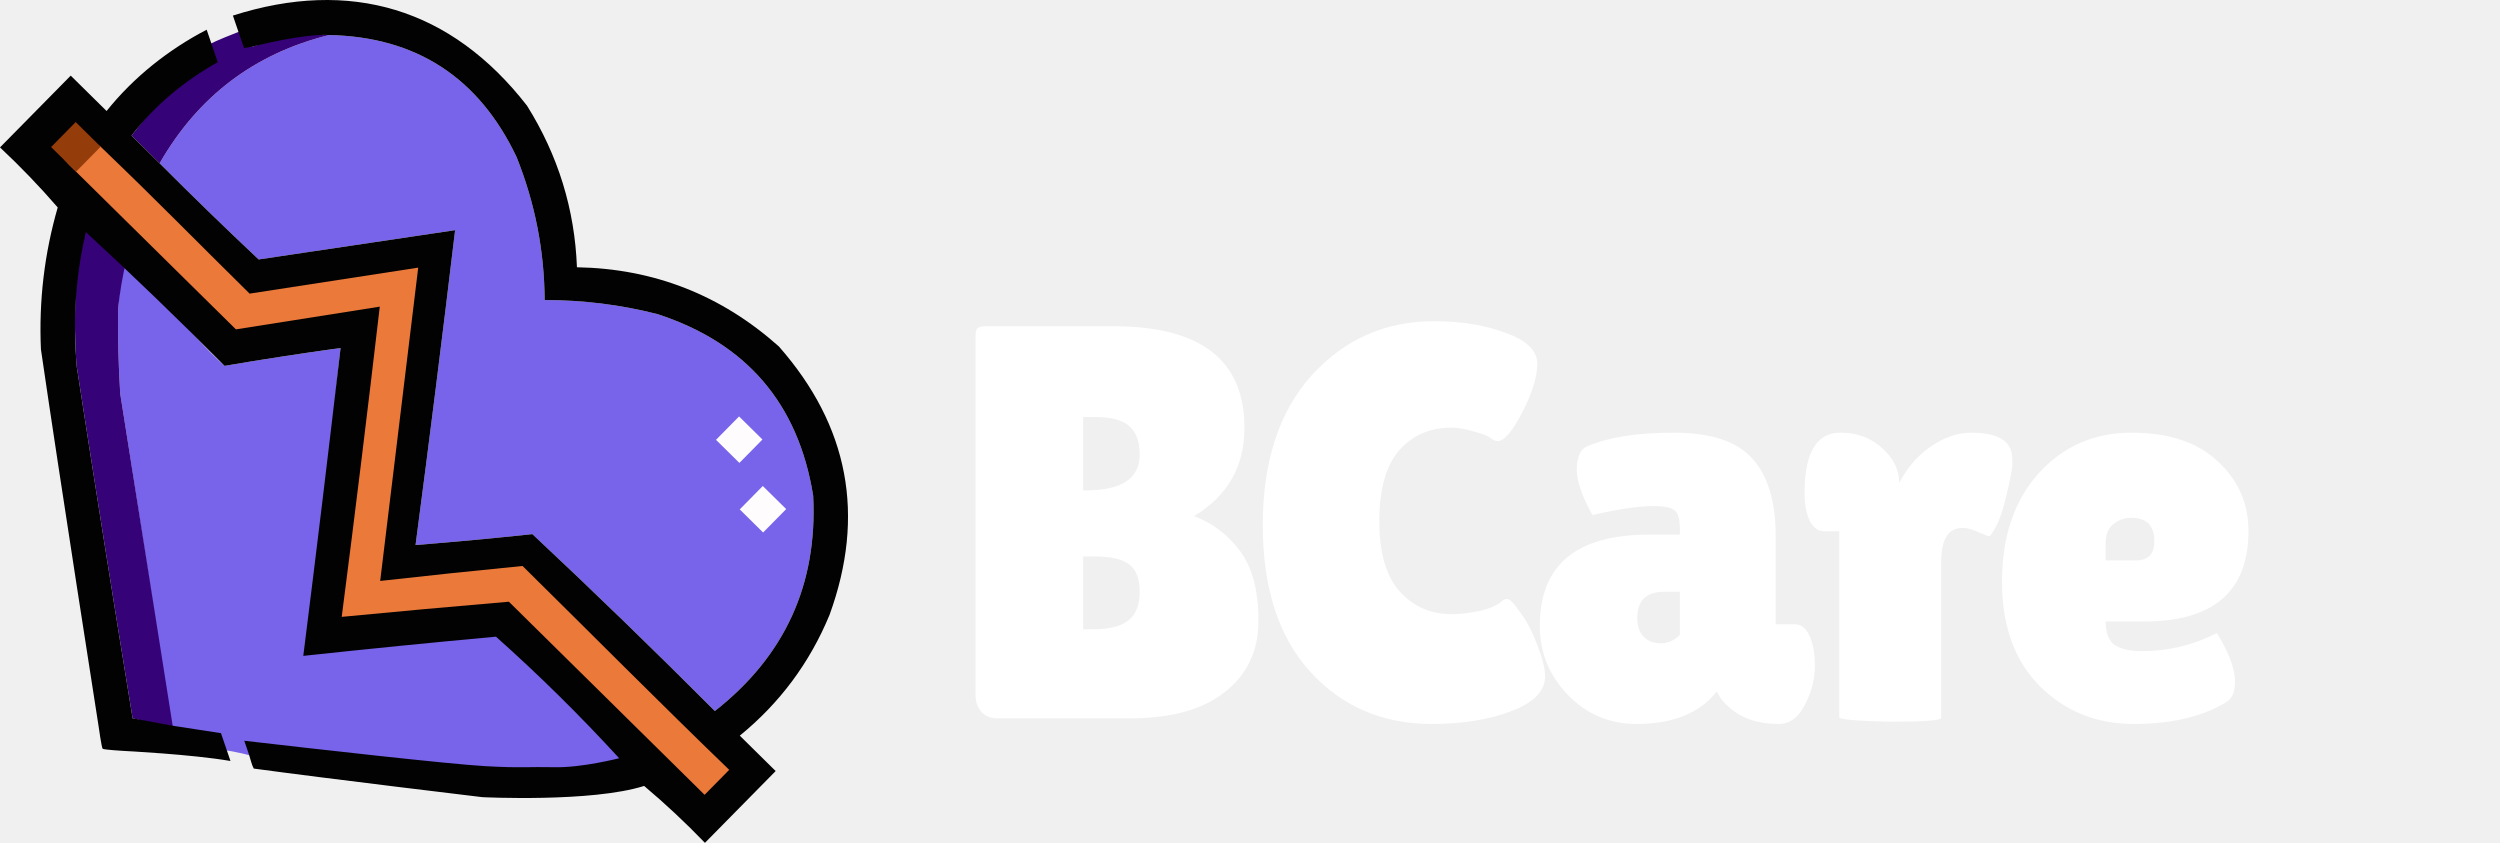
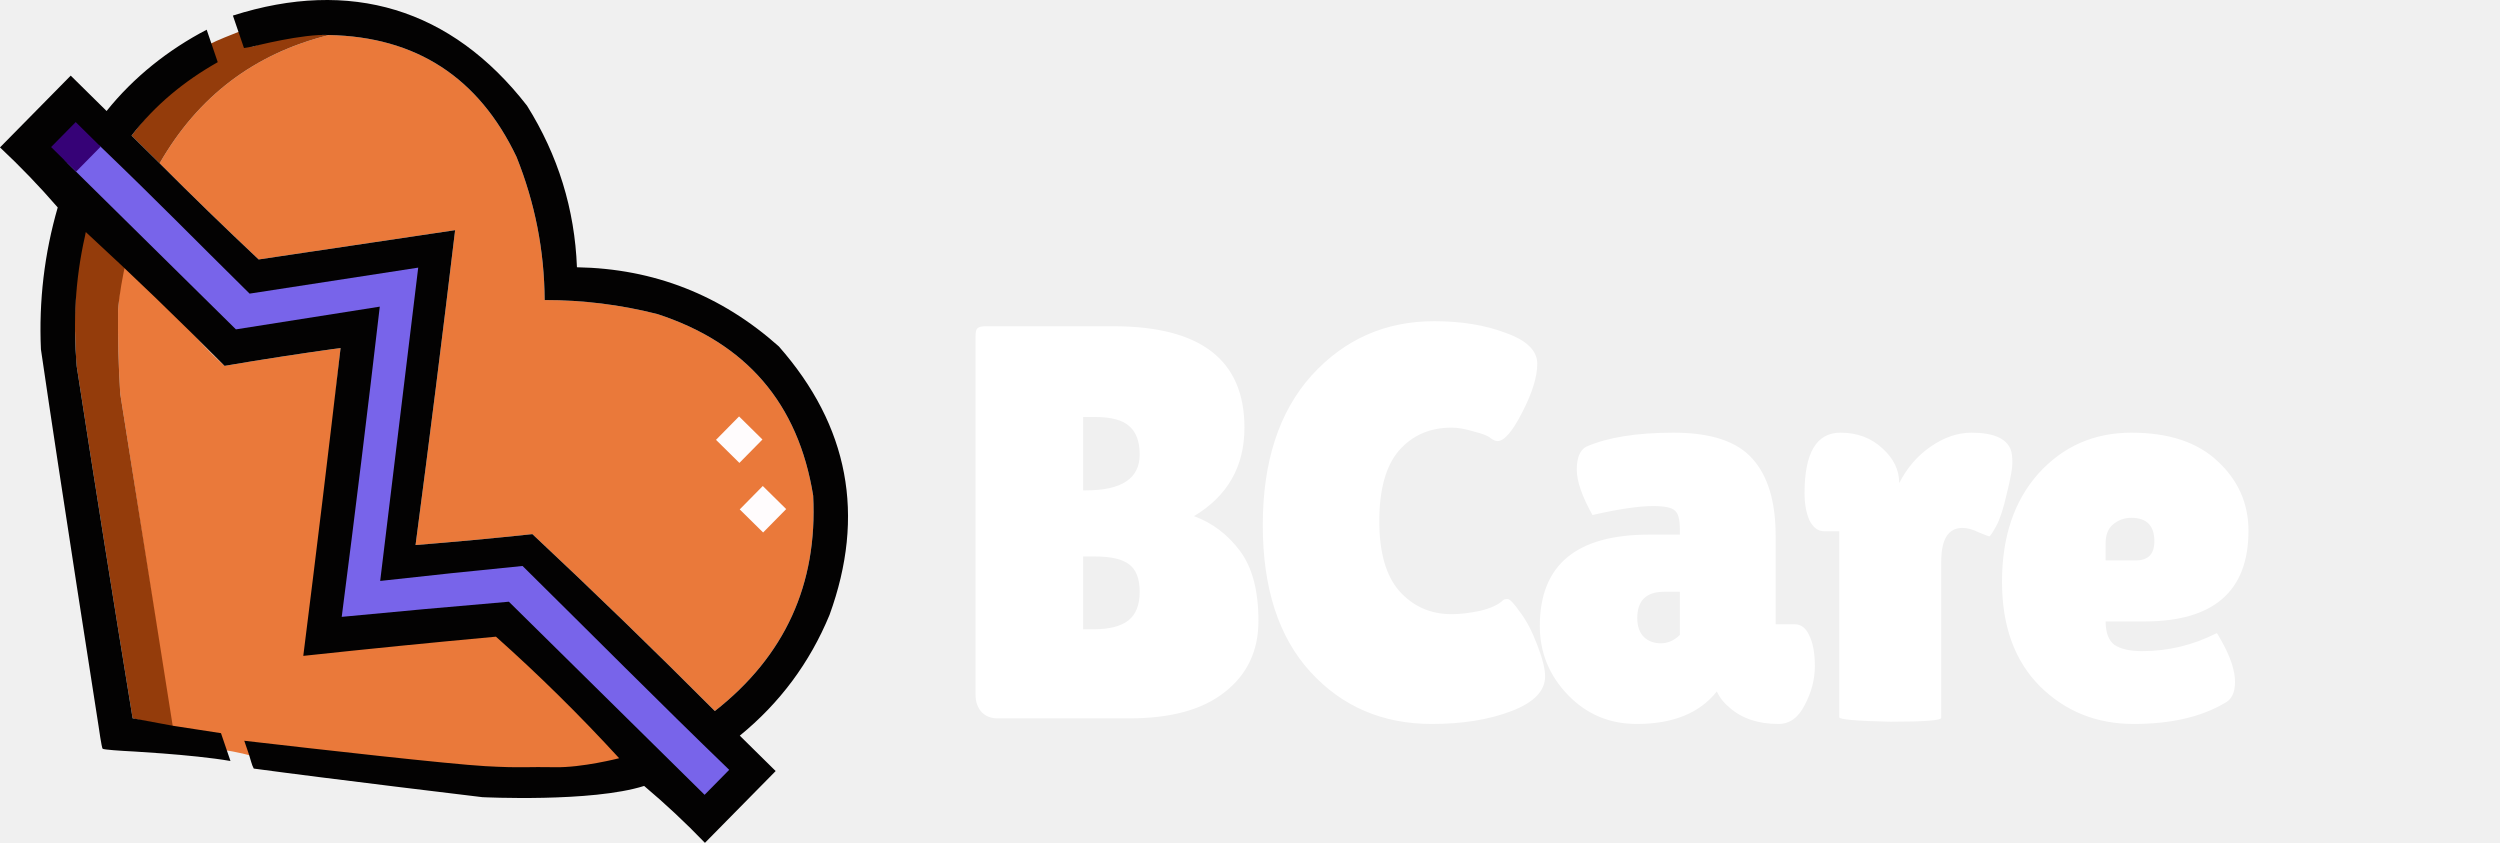
<svg xmlns="http://www.w3.org/2000/svg" width="964" height="325" viewBox="0 0 964 325" fill="none">
-   <path fill-rule="evenodd" clip-rule="evenodd" d="M61.55 62.976C76.367 37.124 98.145 20.635 126.883 13.508C160.491 14.206 184.588 29.869 199.175 60.498C206.288 78.227 209.903 96.626 210.019 115.696C224.713 115.687 239.157 117.476 253.35 121.063C287.763 132.203 307.835 155.565 313.565 191.145C315.291 225.319 302.65 252.997 275.642 274.179C252.583 251.036 229.132 228.297 205.289 205.962C190.297 207.564 175.279 208.966 160.234 210.168C165.572 169.732 170.658 129.26 175.491 88.753C150.238 92.519 124.986 96.285 99.734 100.051C86.81 87.895 74.082 75.537 61.55 62.976Z" fill="#7864EA" />
+   <path fill-rule="evenodd" clip-rule="evenodd" d="M61.55 62.976C76.367 37.124 98.145 20.635 126.883 13.508C160.491 14.206 184.588 29.869 199.175 60.498C206.288 78.227 209.903 96.626 210.019 115.696C224.713 115.687 239.157 117.476 253.35 121.063C287.763 132.203 307.835 155.565 313.565 191.145C315.291 225.319 302.65 252.997 275.642 274.179C252.583 251.036 229.132 228.297 205.289 205.962C190.297 207.564 175.279 208.966 160.234 210.168C165.572 169.732 170.658 129.26 175.491 88.753C150.238 92.519 124.986 96.285 99.734 100.051C86.81 87.895 74.082 75.537 61.55 62.976Z" fill="#EA793A" />
  <path fill-rule="evenodd" clip-rule="evenodd" d="M284.983 160.575C287.99 163.541 290.996 166.508 294.003 169.474C291.039 172.483 288.075 175.492 285.111 178.501C282.104 175.535 279.097 172.568 276.09 169.602C279.054 166.593 282.018 163.584 284.983 160.575Z" fill="#FFFCFD" />
-   <path fill-rule="evenodd" clip-rule="evenodd" d="M126.883 13.508C98.145 20.635 76.367 37.124 61.55 62.976C57.942 59.416 54.333 55.856 50.725 52.297C59.769 40.505 68.652 30.084 81.566 22.796C81.303 20.426 81.394 19.33 80.63 17.125C84.126 15.345 89.188 13.416 92.835 11.959C94.168 13.695 95.276 15.579 96.159 17.612C96.657 17.708 97.156 17.804 97.654 17.9C107.128 14.391 116.871 12.928 126.883 13.508Z" fill="#360277" />
-   <path fill-rule="evenodd" clip-rule="evenodd" d="M294.131 187.4C297.138 190.366 300.145 193.333 303.152 196.299C300.188 199.308 297.224 202.317 294.259 205.326C291.252 202.36 288.245 199.394 285.239 196.427C288.203 193.418 291.167 190.409 294.131 187.4Z" fill="#FFFCFD" />
-   <path fill-rule="evenodd" clip-rule="evenodd" d="M193.001 241.306C208.937 256.634 229.491 277.9 244.432 293.823C227.912 297.831 203.344 299.899 186.245 298.721C157.299 294.324 132.798 291.91 103.766 288.554C103.912 290.953 101.819 290.47 100.51 292.462C97.02 291.289 90.142 289.645 86.454 289.276C86.232 287.169 84.239 286.785 84.031 284.512C77.232 283.354 73.455 283.979 66.702 282.844C59.942 240.389 53.145 194.325 46.36 151.823C45.685 141.108 45.41 130.353 45.532 119.56C45.911 114.347 46.732 103.884 48.072 98.926C60.609 111.687 73.474 129.322 86.591 141.078C101.439 138.541 116.351 136.244 131.327 134.185C126.729 173.754 125.493 209.716 120.505 249.294C145.267 246.629 168.236 243.576 193.001 241.306Z" fill="#7864EA" />
-   <path fill-rule="evenodd" clip-rule="evenodd" d="M48.682 100.714C47.342 105.672 45.911 114.347 45.532 119.56C45.41 130.353 45.685 141.108 46.36 151.823C53.145 194.325 59.925 237.999 66.685 280.454C61.503 280.084 56.314 278.129 51.134 276.979C43.745 231.748 36.555 186.484 29.564 141.187C28.142 124.095 28.977 101.58 32.745 84.993C38.034 89.033 43.954 95.663 48.682 100.714Z" fill="#360277" />
-   <path fill-rule="evenodd" clip-rule="evenodd" d="M96.021 291C95.411 289.212 94.801 287.423 94.191 285.635C123.223 288.99 173.079 294.632 187.117 295.428C201.156 296.224 203.54 295.61 213.992 295.834C224.443 296.058 238.749 292.37 238.749 292.37C223.602 275.851 207.766 260.228 191.239 245.502C166.474 247.772 141.71 250.24 116.947 252.905C121.936 213.326 126.729 173.754 131.327 134.185C116.351 136.244 101.439 138.541 86.591 141.078C69.143 123.471 51.305 106.269 33.076 89.472L32.788 90.968C29.02 107.556 28.142 124.095 29.564 141.187C36.555 186.484 43.745 231.748 51.134 276.979C66.681 279.856 66.681 279.856 66.681 279.856L85.213 282.711C85.213 282.711 87.043 288.076 87.652 289.865C88.262 291.653 88.262 291.653 88.872 293.441C74.056 290.865 47.641 289.553 47.641 289.553C47.641 289.553 39.975 289.11 39.574 288.714C39.173 288.319 38.019 280.061 38.019 280.061C38.019 280.061 23.205 185.641 15.783 134.712C14.947 116.061 17.106 97.819 22.26 79.988C15.245 71.883 7.825 64.168 0 56.842C9.09 47.615 18.181 38.387 27.271 29.159C31.882 33.708 36.492 38.256 41.103 42.805C51.505 29.778 64.965 19.125 79.694 11.455C80.914 15.032 80.907 15.013 81.524 16.82C82.743 20.397 83.353 22.185 83.963 23.974C71.049 31.262 59.769 40.505 50.725 52.297C54.333 55.856 57.942 59.416 61.55 62.976C74.082 75.537 86.81 87.895 99.734 100.051C124.986 96.285 150.238 92.519 175.491 88.753C170.658 129.26 165.572 169.732 160.234 210.168C175.279 208.966 190.297 207.564 205.289 205.962C229.132 228.297 252.583 251.036 275.642 274.179C302.65 252.997 315.291 225.319 313.565 191.145C307.835 155.565 287.763 132.203 253.35 121.063C239.157 117.476 224.713 115.687 210.019 115.696C209.903 96.626 206.288 78.227 199.175 60.498C184.588 29.869 160.491 14.206 126.883 13.508C116.871 12.928 97.654 17.9 97.654 17.9L94.076 18.523C94.076 18.523 92.615 14.241 91.636 11.37C91.026 9.582 90.416 7.793 89.806 6.005C134.998 -8.425 173.995 3.149 203.214 40.75C215.2 59.894 221.618 80.664 222.469 103.058C252.121 103.577 278.071 113.749 300.316 133.575C327.304 164.234 333.821 198.747 319.865 237.113C312.247 255.543 300.713 271.063 285.264 283.672C289.875 288.22 294.485 292.768 299.096 297.317C290.006 306.544 280.915 315.773 271.825 325C264.394 317.275 256.578 309.961 248.379 303.058C228.11 309.483 186.008 307.388 186.008 307.388C186.008 307.388 127.139 300.339 97.85 296.365C97.046 294.943 96.63 292.788 96.021 291Z" fill="#030202" />
-   <path fill-rule="evenodd" clip-rule="evenodd" d="M24.516 61.448C27.523 64.414 25.113 61.443 28.12 64.41C30.887 61.601 32.171 60.298 34.938 57.489C32.541 56.311 37.309 55.082 38.813 56.565C61.661 78.512 73.392 90.678 96.245 113.222C117.917 109.88 139.59 106.538 161.262 103.196C156.374 143.467 151.487 183.739 146.599 224.01C164.88 221.96 183.179 220.036 201.495 218.239C227.956 244.343 254.12 270.748 281.178 296.847C277.917 300.157 274.854 303.267 271.692 306.476C246.434 281.559 221.477 256.938 196.219 232.021C174.719 233.841 153.236 235.787 131.769 237.86C136.912 198.022 141.803 158.149 146.441 118.242C127.95 121.162 109.459 124.084 90.969 127.004C66.913 103.273 48.571 85.178 24.516 61.448Z" fill="#EA793A" />
-   <path fill-rule="evenodd" clip-rule="evenodd" d="M29.191 47.073C32.398 50.237 35.605 53.401 38.813 56.565C35.651 59.775 32.489 62.984 29.327 66.194C26.12 63.03 22.912 59.866 19.705 56.702C22.867 53.492 26.028 50.282 29.191 47.073Z" fill="#953C0B" />
+   <path fill-rule="evenodd" clip-rule="evenodd" d="M126.883 13.508C98.145 20.635 76.367 37.124 61.55 62.976C57.942 59.416 54.333 55.856 50.725 52.297C59.769 40.505 68.652 30.084 81.566 22.796C81.303 20.426 81.394 19.33 80.63 17.125C84.126 15.345 89.188 13.416 92.835 11.959C94.168 13.695 95.276 15.579 96.159 17.612C96.657 17.708 97.156 17.804 97.654 17.9C107.128 14.391 116.871 12.928 126.883 13.508Z" fill="#943C0B" />
+   <path fill-rule="evenodd" clip-rule="evenodd" d="M294.131 187.4C297.138 190.366 300.145 193.333 303.152 196.299C300.188 199.308 297.224 202.317 294.259 205.326C291.252 202.36 288.245 199.393 285.239 196.427C288.203 193.418 291.167 190.409 294.131 187.4Z" fill="#FFFCFD" />
+   <path fill-rule="evenodd" clip-rule="evenodd" d="M193.001 241.306C208.937 256.634 229.491 277.9 244.432 293.823C227.912 297.831 203.344 299.899 186.245 298.721C157.298 294.324 132.798 291.91 103.766 288.554C103.912 290.953 101.819 290.47 100.51 292.462C97.02 291.289 90.142 289.645 86.454 289.276C86.232 287.169 84.239 286.785 84.031 284.512C77.232 283.354 73.455 283.979 66.702 282.844C59.942 240.389 53.145 194.325 46.36 151.823C45.685 141.108 45.41 130.353 45.532 119.56C45.911 114.347 46.732 103.884 48.072 98.926C60.609 111.687 73.474 129.322 86.591 141.078C101.439 138.541 116.351 136.244 131.327 134.185C126.729 173.754 125.493 209.716 120.505 249.294C145.267 246.629 168.236 243.576 193.001 241.306Z" fill="#EA793A" />
+   <path fill-rule="evenodd" clip-rule="evenodd" d="M48.682 100.714C47.342 105.672 45.911 114.347 45.532 119.56C45.41 130.353 45.685 141.108 46.36 151.823C53.145 194.325 59.925 237.999 66.685 280.454C61.503 280.084 56.314 278.129 51.134 276.979C43.745 231.748 36.555 186.484 29.564 141.187C28.142 124.095 28.977 101.58 32.745 84.993C38.034 89.033 43.954 95.663 48.682 100.714Z" fill="#943C0B" />
+   <path fill-rule="evenodd" clip-rule="evenodd" d="M96.021 291C95.411 289.212 94.801 287.423 94.191 285.635C123.223 288.99 173.079 294.632 187.117 295.428C201.156 296.224 203.54 295.61 213.992 295.834C224.443 296.058 238.749 292.37 238.749 292.37C223.602 275.851 207.766 260.228 191.239 245.502C166.474 247.772 141.71 250.24 116.947 252.905C121.936 213.326 126.729 173.754 131.327 134.185C116.351 136.244 101.439 138.541 86.591 141.078C69.143 123.471 51.305 106.269 33.076 89.472L32.788 90.968C29.02 107.556 28.142 124.095 29.564 141.187C36.555 186.484 43.745 231.748 51.134 276.979C66.681 279.856 66.681 279.856 66.681 279.856L85.213 282.711C85.213 282.711 87.043 288.076 87.652 289.865C88.262 291.653 88.262 291.653 88.872 293.441C74.056 290.865 47.641 289.553 47.641 289.553C47.641 289.553 39.975 289.11 39.574 288.714C39.173 288.319 38.019 280.061 38.019 280.061C38.019 280.061 23.205 185.641 15.783 134.712C14.947 116.061 17.106 97.819 22.26 79.988C15.245 71.883 7.825 64.168 0 56.842C9.09 47.615 18.181 38.387 27.271 29.159C31.882 33.708 36.492 38.256 41.103 42.805C51.505 29.778 64.965 19.125 79.694 11.455C80.914 15.032 80.907 15.013 81.524 16.82C82.743 20.397 83.353 22.185 83.963 23.974C71.049 31.262 59.769 40.505 50.725 52.297C54.333 55.856 57.942 59.416 61.55 62.976C74.082 75.537 86.81 87.895 99.734 100.051C124.986 96.285 150.238 92.519 175.491 88.753C170.658 129.26 165.572 169.732 160.234 210.168C175.279 208.966 190.297 207.564 205.289 205.962C229.132 228.297 252.583 251.036 275.642 274.179C302.65 252.997 315.291 225.319 313.565 191.145C307.835 155.565 287.763 132.203 253.35 121.063C239.157 117.476 224.713 115.687 210.019 115.696C209.903 96.626 206.288 78.227 199.175 60.498C184.588 29.869 160.491 14.206 126.883 13.508C116.871 12.928 97.654 17.9 97.654 17.9L94.076 18.523C94.076 18.523 92.615 14.241 91.636 11.37C91.026 9.582 90.416 7.793 89.806 6.005C134.998 -8.425 173.995 3.149 203.214 40.75C215.2 59.894 221.618 80.664 222.469 103.058C252.121 103.577 278.071 113.749 300.316 133.575C327.304 164.234 333.82 198.747 319.865 237.113C312.247 255.543 300.713 271.063 285.264 283.672C289.875 288.22 294.485 292.768 299.096 297.317C290.006 306.544 280.915 315.773 271.825 325C264.394 317.275 256.578 309.961 248.379 303.058C228.11 309.483 186.008 307.388 186.008 307.388C186.008 307.388 127.139 300.339 97.85 296.365C97.046 294.943 96.63 292.788 96.021 291Z" fill="#030202" />
+   <path fill-rule="evenodd" clip-rule="evenodd" d="M24.516 61.448C27.523 64.414 25.113 61.443 28.12 64.41C30.887 61.601 32.171 60.298 34.938 57.489C32.541 56.311 37.309 55.082 38.813 56.565C61.661 78.512 73.392 90.678 96.245 113.222C117.917 109.88 139.59 106.538 161.262 103.196C156.374 143.467 151.487 183.739 146.599 224.01C164.88 221.96 183.179 220.036 201.495 218.239C227.956 244.343 254.12 270.748 281.178 296.847C277.917 300.157 274.854 303.267 271.692 306.476C246.434 281.559 221.477 256.938 196.219 232.021C174.719 233.841 153.236 235.787 131.769 237.86C136.912 198.022 141.803 158.149 146.441 118.242C127.95 121.162 109.459 124.084 90.969 127.004C66.913 103.273 48.571 85.178 24.516 61.448Z" fill="#7864EA" />
+   <path fill-rule="evenodd" clip-rule="evenodd" d="M29.191 47.073C32.398 50.237 35.605 53.401 38.813 56.565C35.651 59.775 32.489 62.984 29.327 66.194C26.12 63.03 22.912 59.866 19.705 56.702C22.867 53.492 26.028 50.282 29.191 47.073Z" fill="#360277" />
  <path d="M479.856 164.896C479.856 179.872 473.376 191.248 460.416 199.024C467.472 201.616 473.376 206.08 478.128 212.416C482.88 218.752 485.256 227.752 485.256 239.416C485.256 250.936 480.936 260.08 472.296 266.848C463.8 273.616 451.56 277 435.576 277H384.6C382.152 277 380.136 276.208 378.552 274.624C376.968 272.896 376.176 270.664 376.176 267.928V129.688C376.176 128.104 376.392 127.096 376.824 126.664C377.4 126.088 378.48 125.8 380.064 125.8H429.312C463.008 125.8 479.856 138.832 479.856 164.896ZM417.648 160.792V189.088H418.728C432.552 189.088 439.464 184.48 439.464 175.264C439.464 170.224 438.096 166.552 435.36 164.248C432.768 161.944 428.376 160.792 422.184 160.792H417.648ZM417.648 214.576V242.656H421.536C427.728 242.656 432.264 241.504 435.144 239.2C438.024 236.896 439.464 233.224 439.464 228.184C439.464 223.144 438.096 219.616 435.36 217.6C432.768 215.584 428.376 214.576 422.184 214.576H417.648ZM553.026 123.856C563.538 123.856 572.754 125.368 580.674 128.392C588.738 131.272 592.77 135.232 592.77 140.272C592.77 145.312 590.826 151.576 586.938 159.064C583.194 166.408 580.026 170.08 577.434 170.08C576.714 170.08 575.85 169.72 574.842 169C573.978 168.136 571.818 167.272 568.362 166.408C565.05 165.4 562.17 164.896 559.722 164.896C551.37 164.896 544.602 167.848 539.418 173.752C534.378 179.656 531.858 188.728 531.858 200.968C531.858 213.064 534.45 222.064 539.634 227.968C544.962 233.872 551.658 236.824 559.722 236.824C563.034 236.824 566.706 236.392 570.738 235.528C574.914 234.52 577.866 233.152 579.594 231.424C579.882 231.136 580.458 230.992 581.322 230.992C582.186 230.992 583.77 232.648 586.074 235.96C588.522 239.128 590.754 243.376 592.77 248.704C594.786 253.888 595.794 257.92 595.794 260.8C595.794 266.416 591.474 270.88 582.834 274.192C574.194 277.504 563.97 279.16 552.162 279.16C533.154 279.16 517.53 272.464 505.29 259.072C493.05 245.68 486.93 226.816 486.93 202.48C486.93 178 493.194 158.776 505.722 144.808C518.394 130.84 534.162 123.856 553.026 123.856ZM614.056 198.592C610.024 191.392 608.008 185.56 608.008 181.096C608.008 176.488 609.232 173.536 611.68 172.24C619.888 168.64 631.12 166.84 645.376 166.84C659.776 166.84 669.928 170.224 675.832 176.992C681.736 183.616 684.688 193.48 684.688 206.584V240.712H692.032C694.48 240.712 696.352 242.152 697.648 245.032C699.088 247.912 699.808 251.872 699.808 256.912C699.808 261.952 698.512 266.92 695.92 271.816C693.472 276.712 690.088 279.16 685.768 279.16C677.992 279.16 671.728 277.072 666.976 272.896C664.816 271.168 663.16 269.08 662.008 266.632C655.384 274.984 645.088 279.16 631.12 279.16C620.608 279.16 611.752 275.416 604.552 267.928C597.352 260.44 593.752 251.584 593.752 241.36C593.752 217.888 607.792 206.152 635.872 206.152H647.752V203.992C647.752 200.248 647.104 197.872 645.808 196.864C644.656 195.712 641.848 195.136 637.384 195.136C631.912 195.136 624.136 196.288 614.056 198.592ZM631.336 238.336C631.336 241.504 632.2 243.952 633.928 245.68C635.656 247.264 637.816 248.056 640.408 248.056C643.144 248.056 645.592 246.976 647.752 244.816V228.184H641.704C634.792 228.184 631.336 231.568 631.336 238.336ZM748.538 276.784C748.538 277.792 741.986 278.296 728.882 278.296C715.778 278.008 709.226 277.432 709.226 276.568V204.856H703.394C701.09 204.856 699.218 203.488 697.778 200.752C696.482 197.872 695.834 194.344 695.834 190.168C695.834 174.616 700.442 166.84 709.658 166.84C716.138 166.84 721.538 168.856 725.858 172.888C730.178 176.776 732.338 181.24 732.338 186.28C735.362 180.376 739.394 175.696 744.434 172.24C749.618 168.64 754.874 166.84 760.202 166.84C768.554 166.84 773.594 169 775.322 173.32C775.754 174.472 775.97 176.2 775.97 178.504C775.97 180.664 775.25 184.624 773.81 190.384C772.514 196.144 771.146 200.32 769.706 202.912C768.266 205.504 767.402 206.8 767.114 206.8C766.826 206.8 765.458 206.296 763.01 205.288C760.706 204.136 758.618 203.56 756.746 203.56C751.274 203.56 748.538 207.88 748.538 216.52V276.784ZM857.723 271.168C848.651 276.496 836.987 279.16 822.731 279.16C808.475 279.16 796.451 274.336 786.659 264.688C776.867 254.896 771.971 241.432 771.971 224.296C771.971 207.016 776.651 193.12 786.011 182.608C795.515 172.096 807.467 166.84 821.867 166.84C836.267 166.84 847.355 170.512 855.131 177.856C863.051 185.2 867.011 194.128 867.011 204.64C867.011 227.968 853.619 239.632 826.835 239.632H811.931C811.931 243.952 813.083 246.976 815.387 248.704C817.835 250.288 821.363 251.08 825.971 251.08C836.051 251.08 845.627 248.776 854.699 244.168C854.843 244.024 855.491 245.032 856.643 247.192C860.099 253.384 861.827 258.64 861.827 262.96C861.827 267.136 860.459 269.872 857.723 271.168ZM830.723 208.744C830.723 202.696 827.771 199.672 821.867 199.672C819.131 199.672 816.755 200.536 814.739 202.264C812.867 203.848 811.931 206.224 811.931 209.392V216.088H823.595C828.347 216.088 830.723 213.64 830.723 208.744Z" fill="white" />
</svg>
